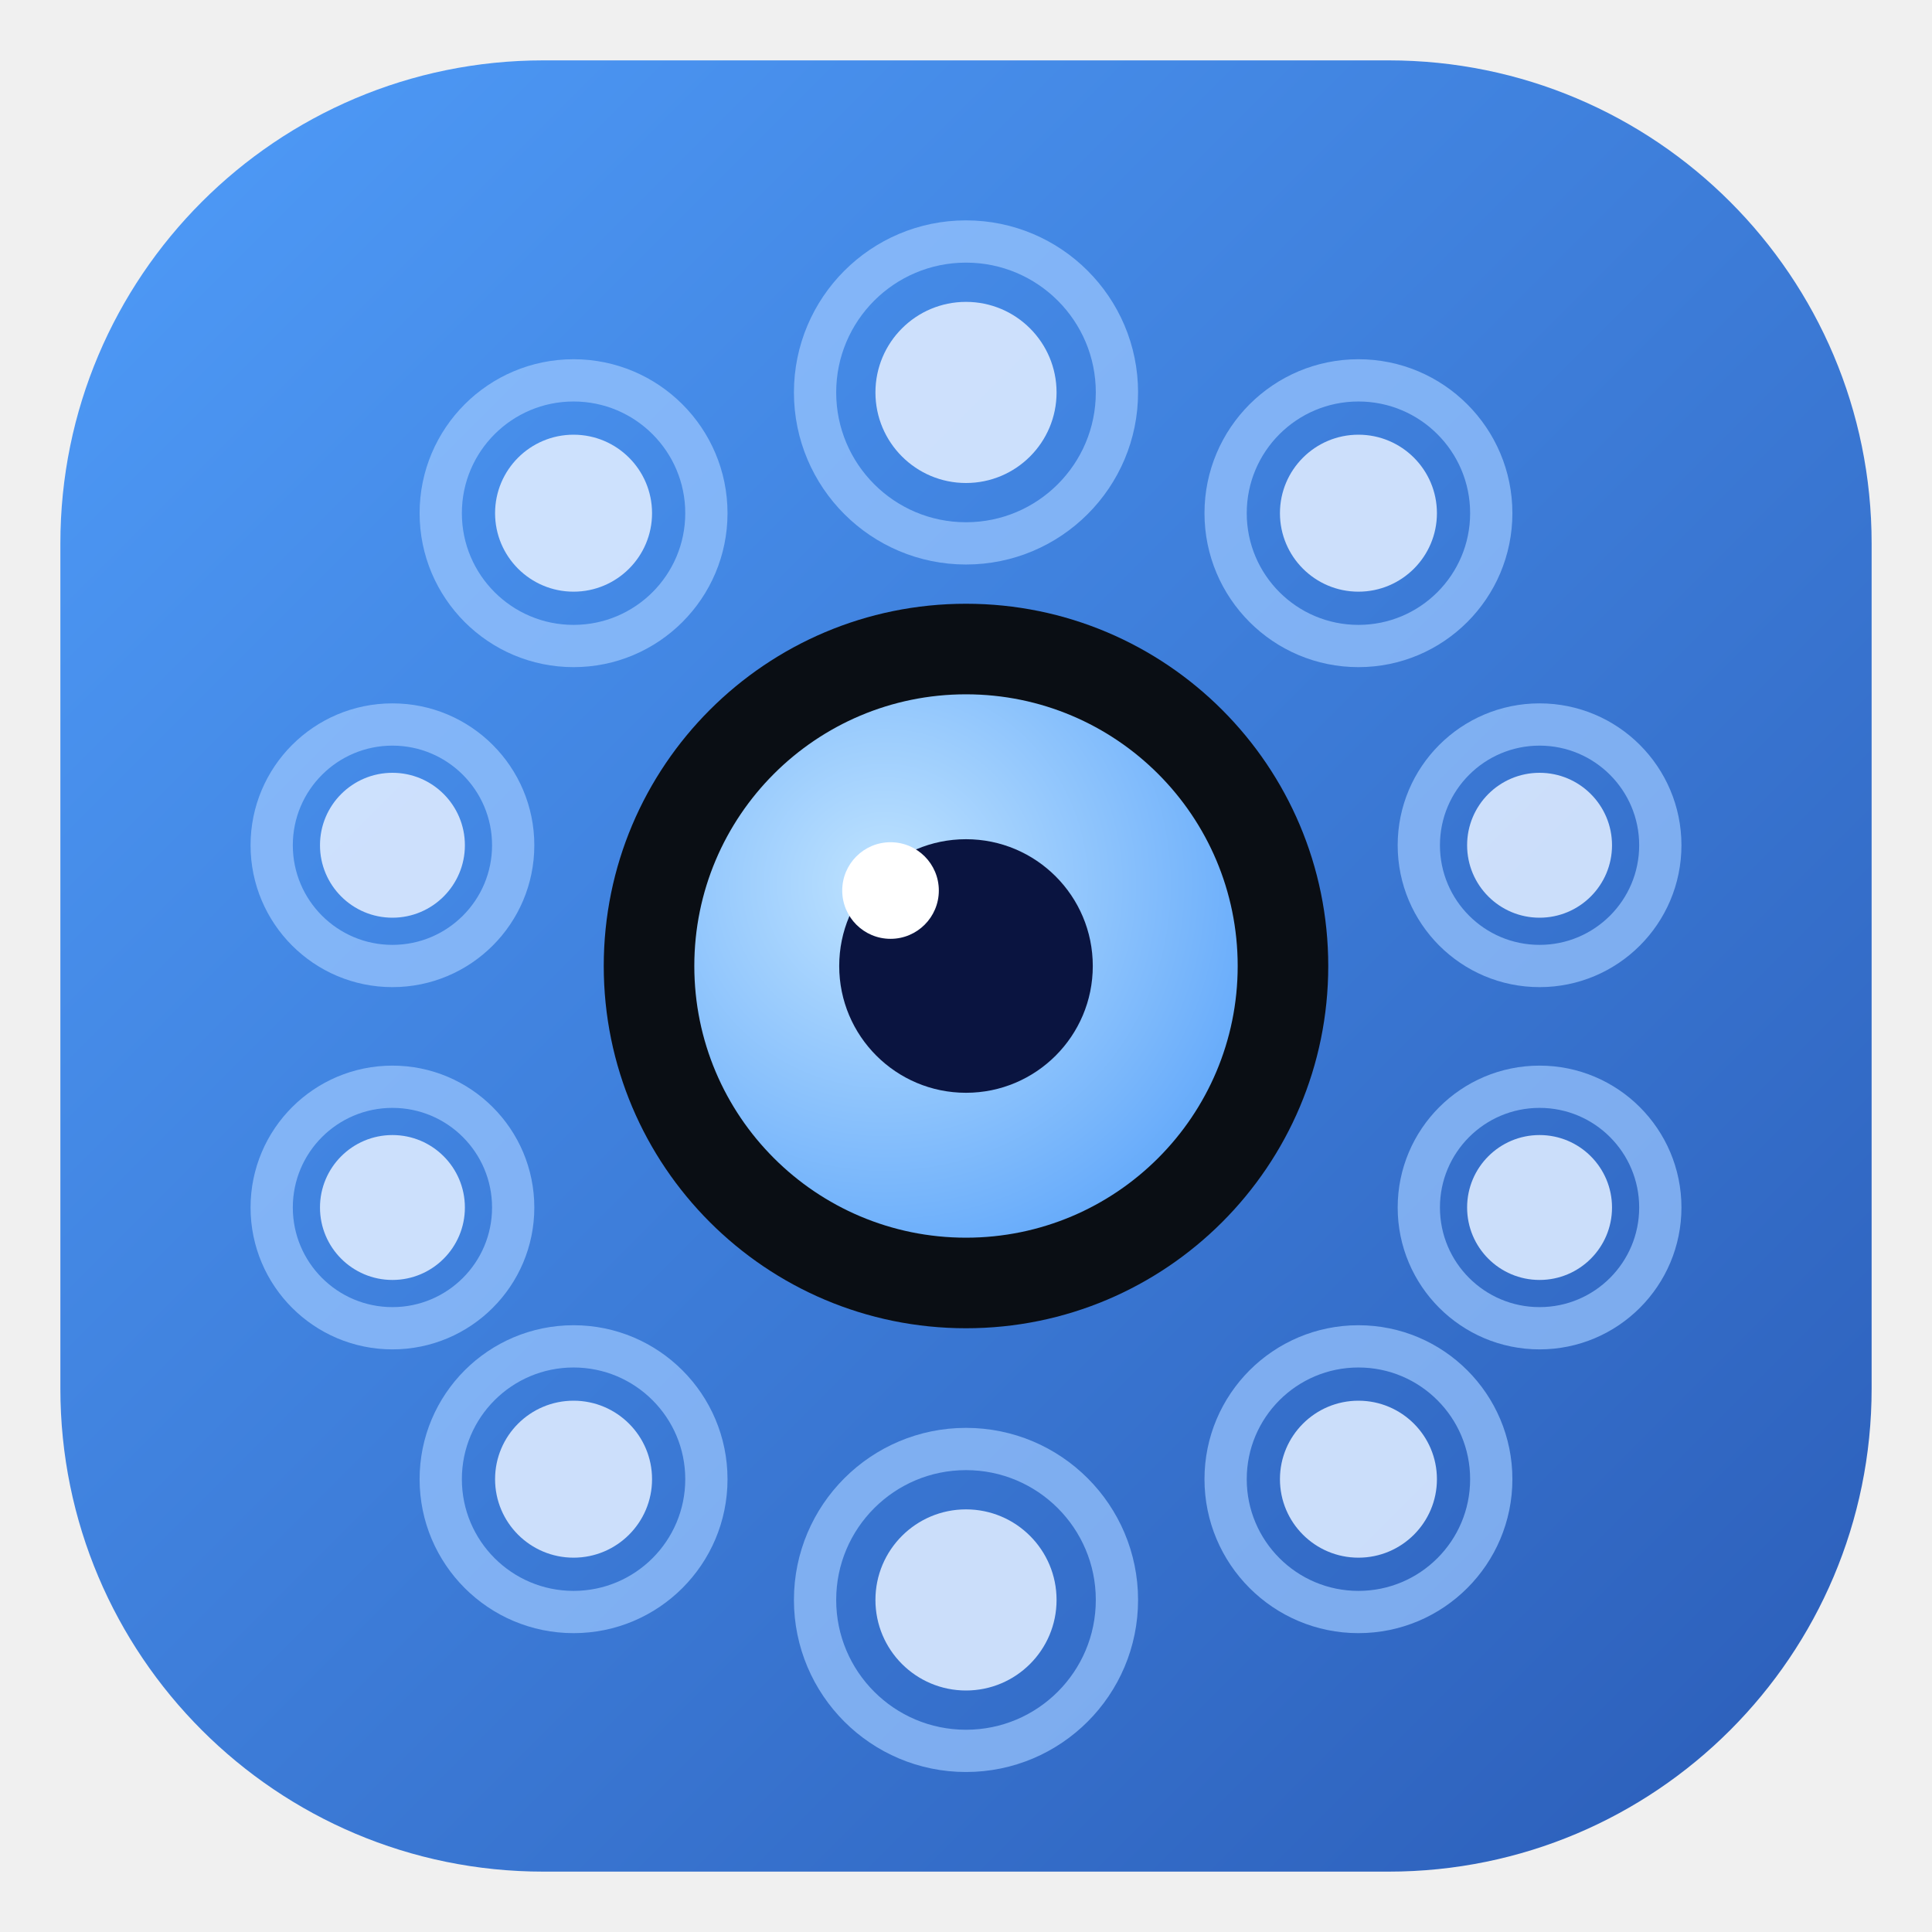
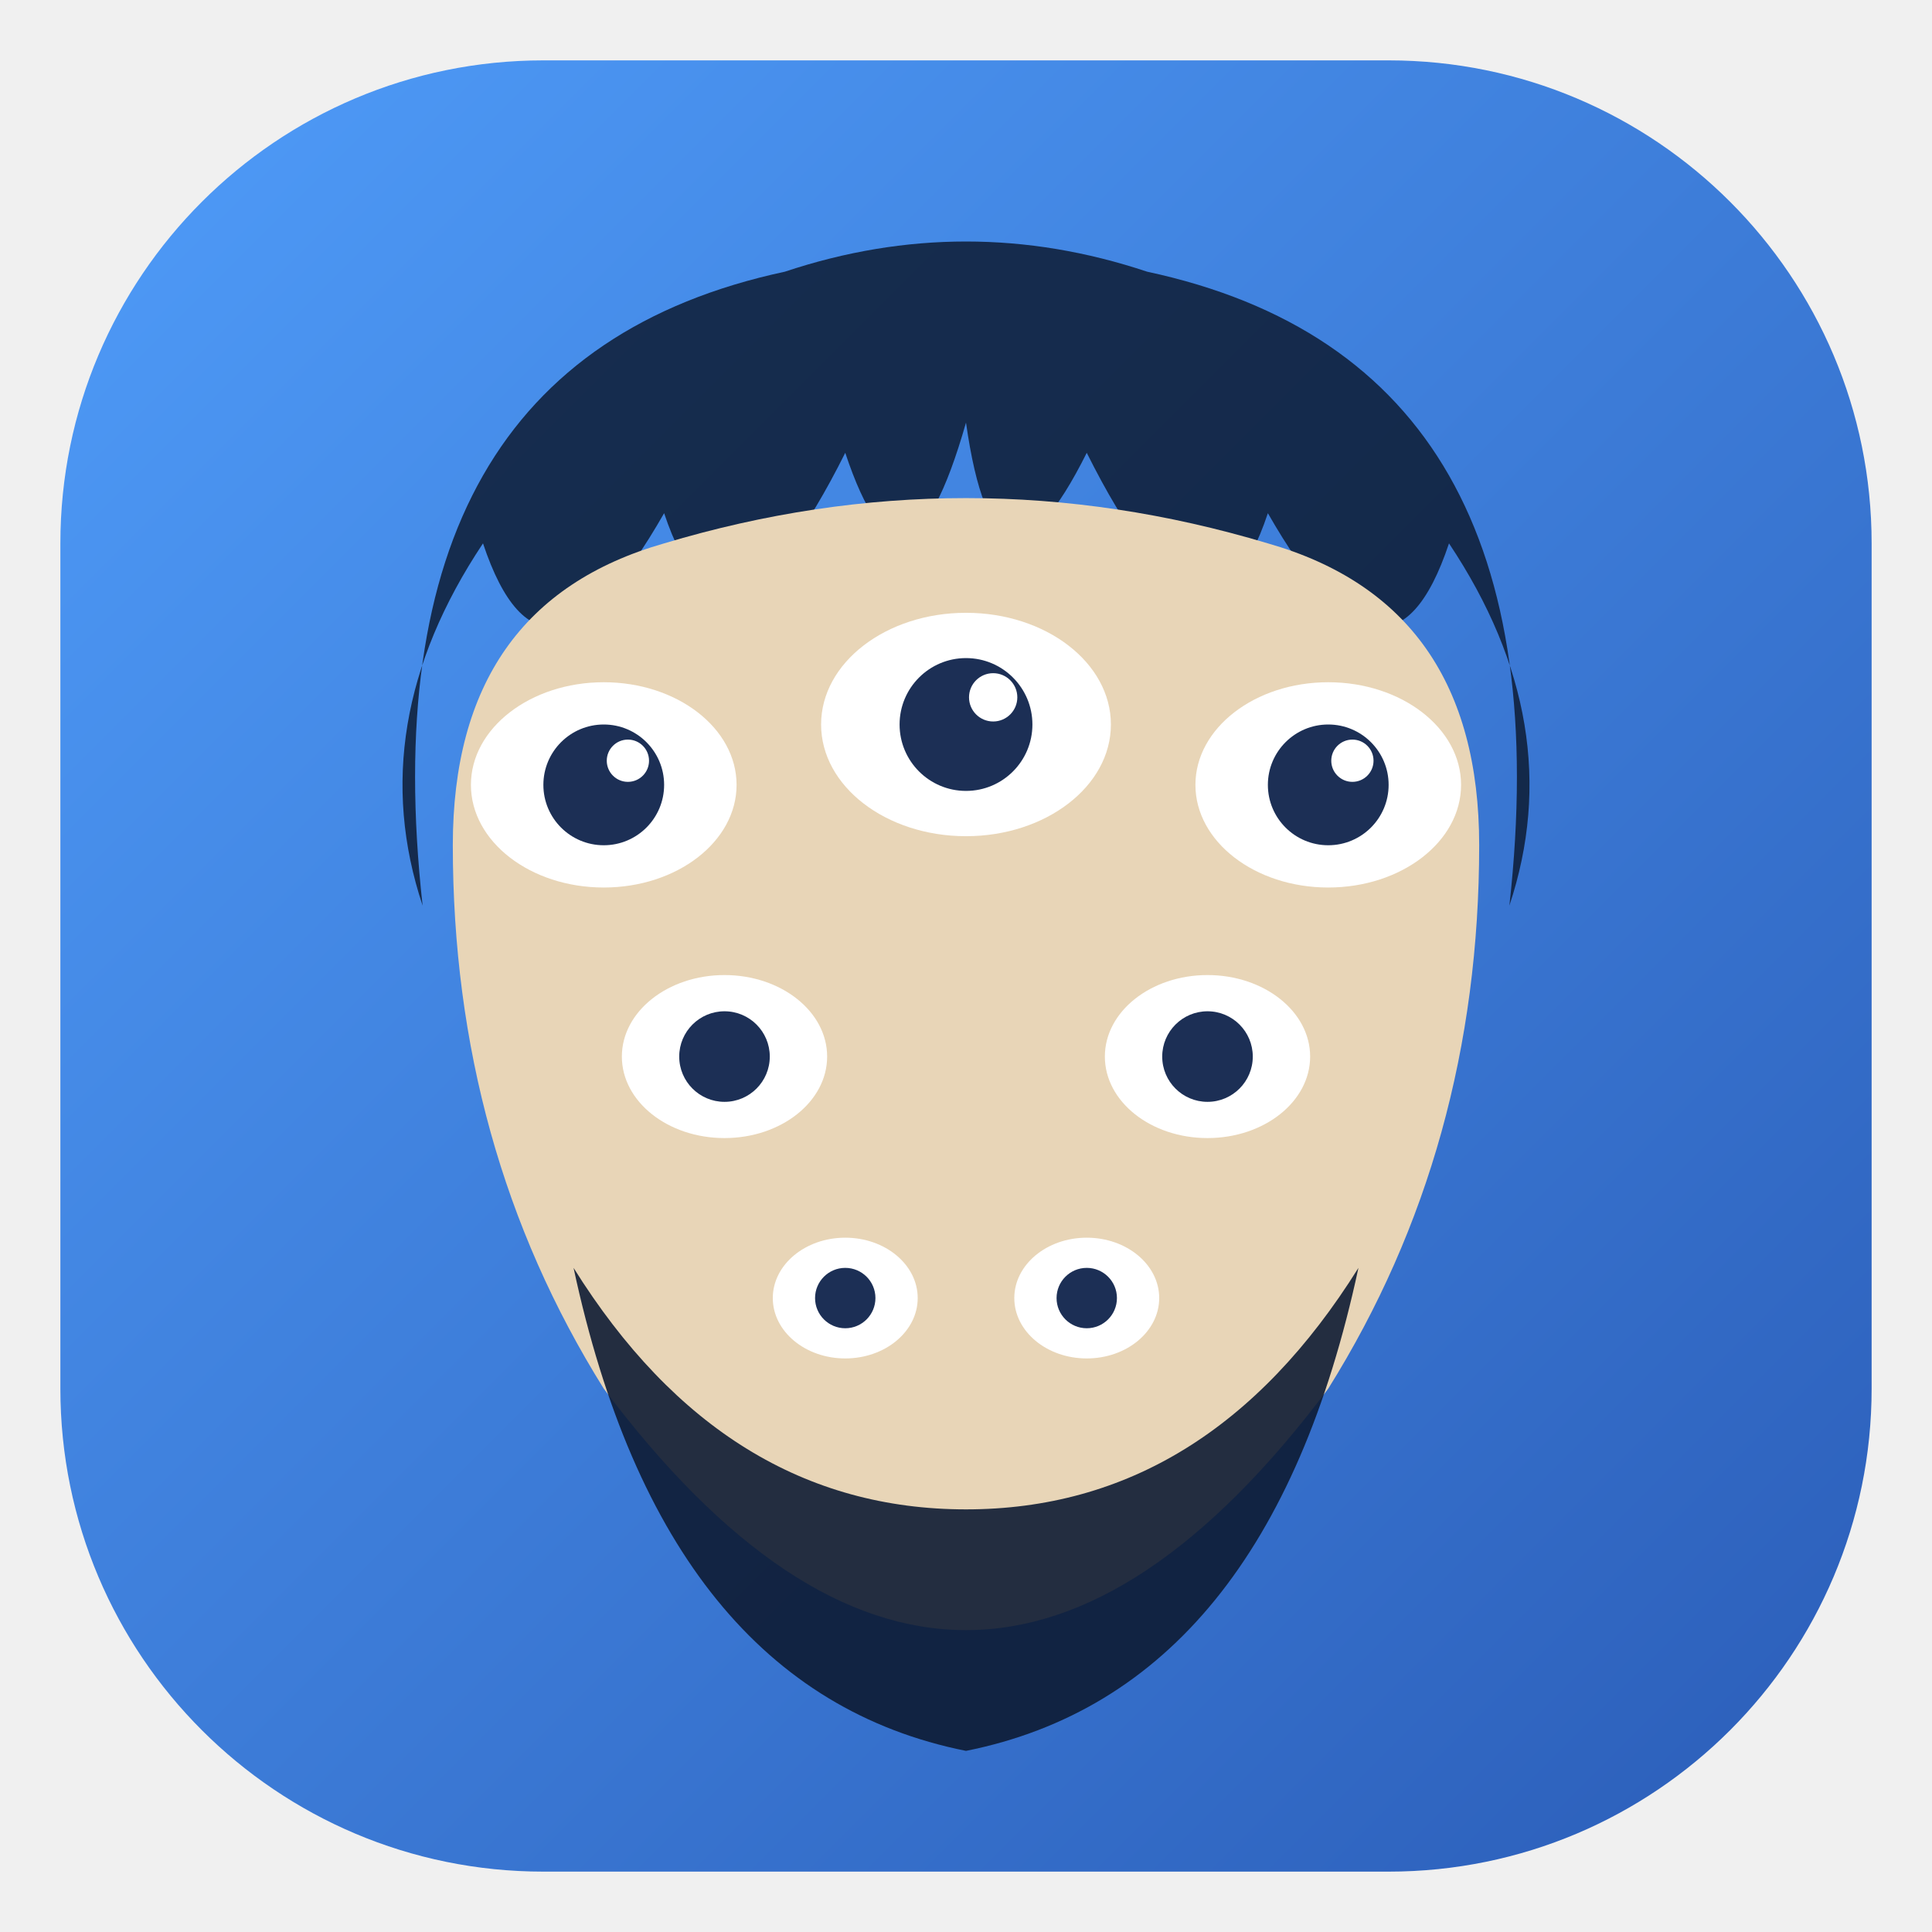
<svg xmlns="http://www.w3.org/2000/svg" viewBox="0 0 64 64">
  <defs>
    <linearGradient id="bg" x1="0" y1="0" x2="1" y2="1">
      <stop offset="0" stop-color="#4f9cf9" />
      <stop offset="1" stop-color="#2b5db8" />
    </linearGradient>
-     <radialGradient id="eye" cx="0.35" cy="0.35" r="0.9">
+     <radialGradient id="iris" cx="0.35" cy="0.35" r="0.9">
      <stop offset="0" stop-color="#bfe3ff" />
-       <stop offset="1" stop-color="#4f9cf9" />
+       <stop offset="1" stop-color="#3b7fd9" />
    </radialGradient>
  </defs>
  <rect x="2" y="2" width="60" height="60" rx="16" fill="url(#bg)" />
-   <g fill="#dbeaff" opacity="0.9">
-     <circle cx="32" cy="13" r="3" />
-     <circle cx="45" cy="17" r="2.6" />
-     <circle cx="51" cy="28" r="2.4" />
-     <circle cx="51" cy="40" r="2.4" />
-     <circle cx="45" cy="49" r="2.6" />
-     <circle cx="32" cy="53" r="3" />
-     <circle cx="19" cy="49" r="2.6" />
-     <circle cx="13" cy="40" r="2.4" />
-     <circle cx="13" cy="28" r="2.4" />
-     <circle cx="19" cy="17" r="2.6" />
+   <g>
+     <path d="M14 30 Q12 12 26 9 Q32 7 38 9 Q52 12 50 30 Q52 24 48 18 Q46 24 42 17 Q40 23 36 15 Q33 21 32 14 Q30 21 28 15 Q24 23 22 17 Q18 24 16 18 Q12 24 14 30 Z" fill="#0d1b33" opacity="0.85" />
+     <path d="M15 28 Q15 20 22 18 Q32 15 42 18 Q49 20 49 28 Q49 38 44 46 Q38 54 32 54 Q26 54 20 46 Q15 38 15 28 Z" fill="#e8d5b7" />
+     <path d="M19 42 Q22 56 32 58 Q42 56 45 42 Q40 50 32 50 Q24 50 19 42 Z" fill="#0d1b33" opacity="0.9" />
+     <g>
+       <ellipse cx="20" cy="26" rx="4.4" ry="3.4" fill="#fff" />
+       <circle cx="20" cy="26" r="2" fill="#1c2f55" />
+       <circle cx="20.8" cy="25.2" r="0.7" fill="#fff" />
+       <ellipse cx="32" cy="24" rx="4.8" ry="3.7" fill="#fff" />
+       <circle cx="32" cy="24" r="2.2" fill="#1c2f55" />
+       <circle cx="32.9" cy="23.1" r="0.8" fill="#fff" />
+       <ellipse cx="44" cy="26" rx="4.4" ry="3.4" fill="#fff" />
+       <circle cx="44" cy="26" r="2" fill="#1c2f55" />
+       <circle cx="44.8" cy="25.2" r="0.7" fill="#fff" />
+     </g>
+     <g>
+       <ellipse cx="24" cy="35" rx="3.4" ry="2.7" fill="#fff" />
+       <circle cx="24" cy="35" r="1.5" fill="#1c2f55" />
+       <ellipse cx="40" cy="35" rx="3.4" ry="2.7" fill="#fff" />
+       <circle cx="40" cy="35" r="1.5" fill="#1c2f55" />
+     </g>
+     <g>
+       <ellipse cx="28" cy="43" rx="2.4" ry="2" fill="#fff" />
+       <circle cx="28" cy="43" r="1" fill="#1c2f55" />
+       <ellipse cx="36" cy="43" rx="2.4" ry="2" fill="#fff" />
+       <circle cx="36" cy="43" r="1" fill="#1c2f55" />
+     </g>
  </g>
-   <g fill="none" stroke="#9cc8ff" stroke-width="1.4" opacity="0.7">
-     <circle cx="32" cy="13" r="5" />
-     <circle cx="45" cy="17" r="4.4" />
-     <circle cx="51" cy="28" r="4" />
-     <circle cx="51" cy="40" r="4" />
-     <circle cx="45" cy="49" r="4.4" />
-     <circle cx="32" cy="53" r="5" />
-     <circle cx="19" cy="49" r="4.4" />
-     <circle cx="13" cy="40" r="4" />
-     <circle cx="13" cy="28" r="4" />
-     <circle cx="19" cy="17" r="4.4" />
-   </g>
-   <circle cx="32" cy="32" r="12" fill="#0a0e14" />
-   <circle cx="32" cy="32" r="9" fill="url(#eye)" />
-   <circle cx="32" cy="32" r="4.2" fill="#0a1440" />
-   <circle cx="29.5" cy="29.5" r="1.6" fill="#ffffff" />
</svg>
